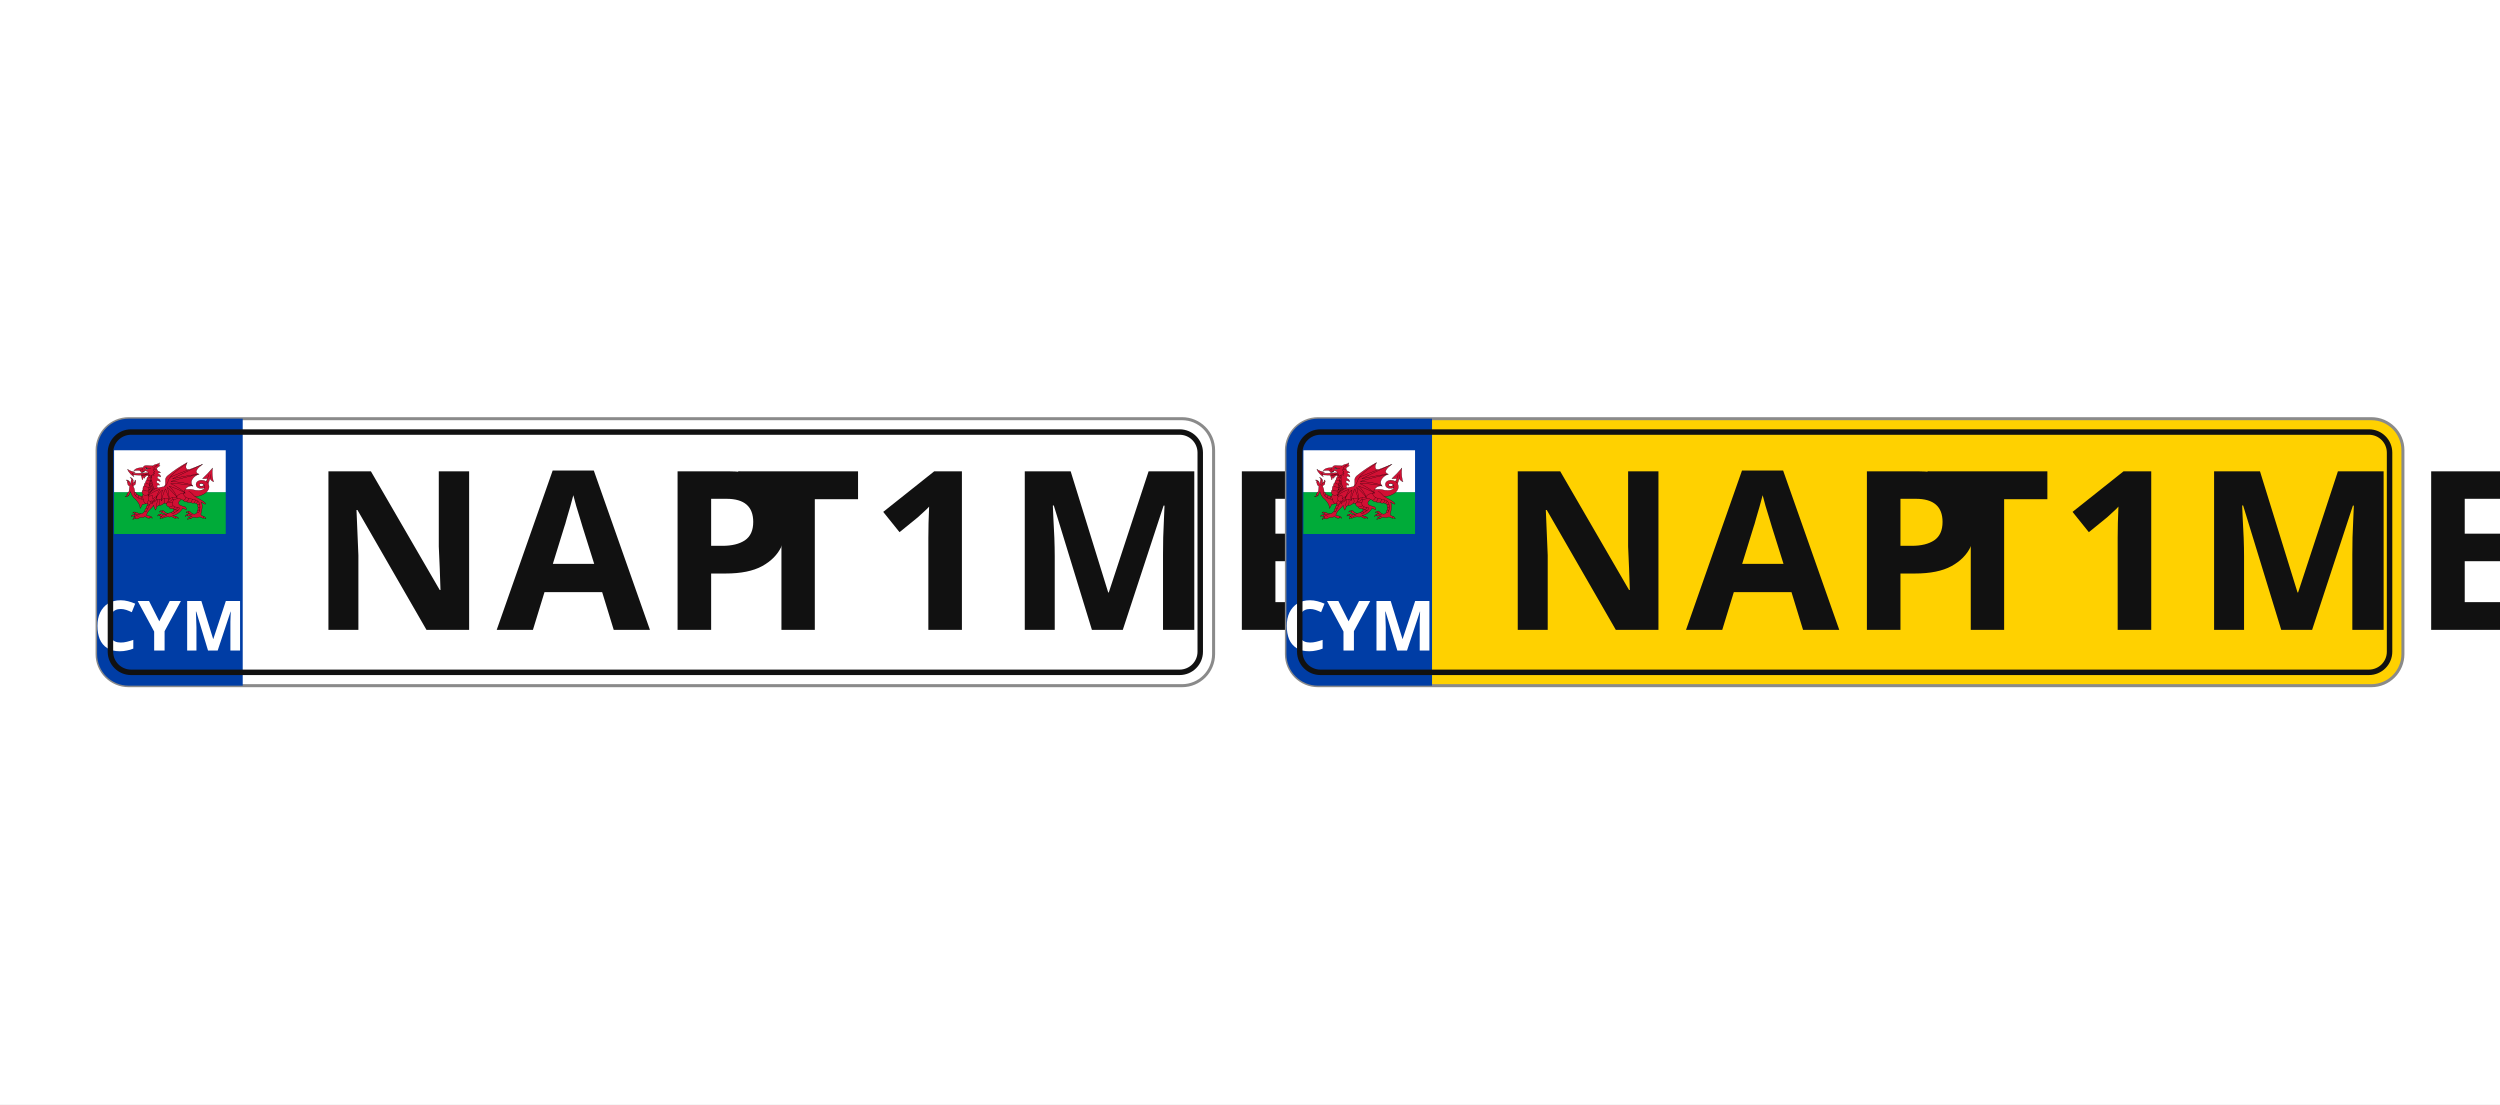
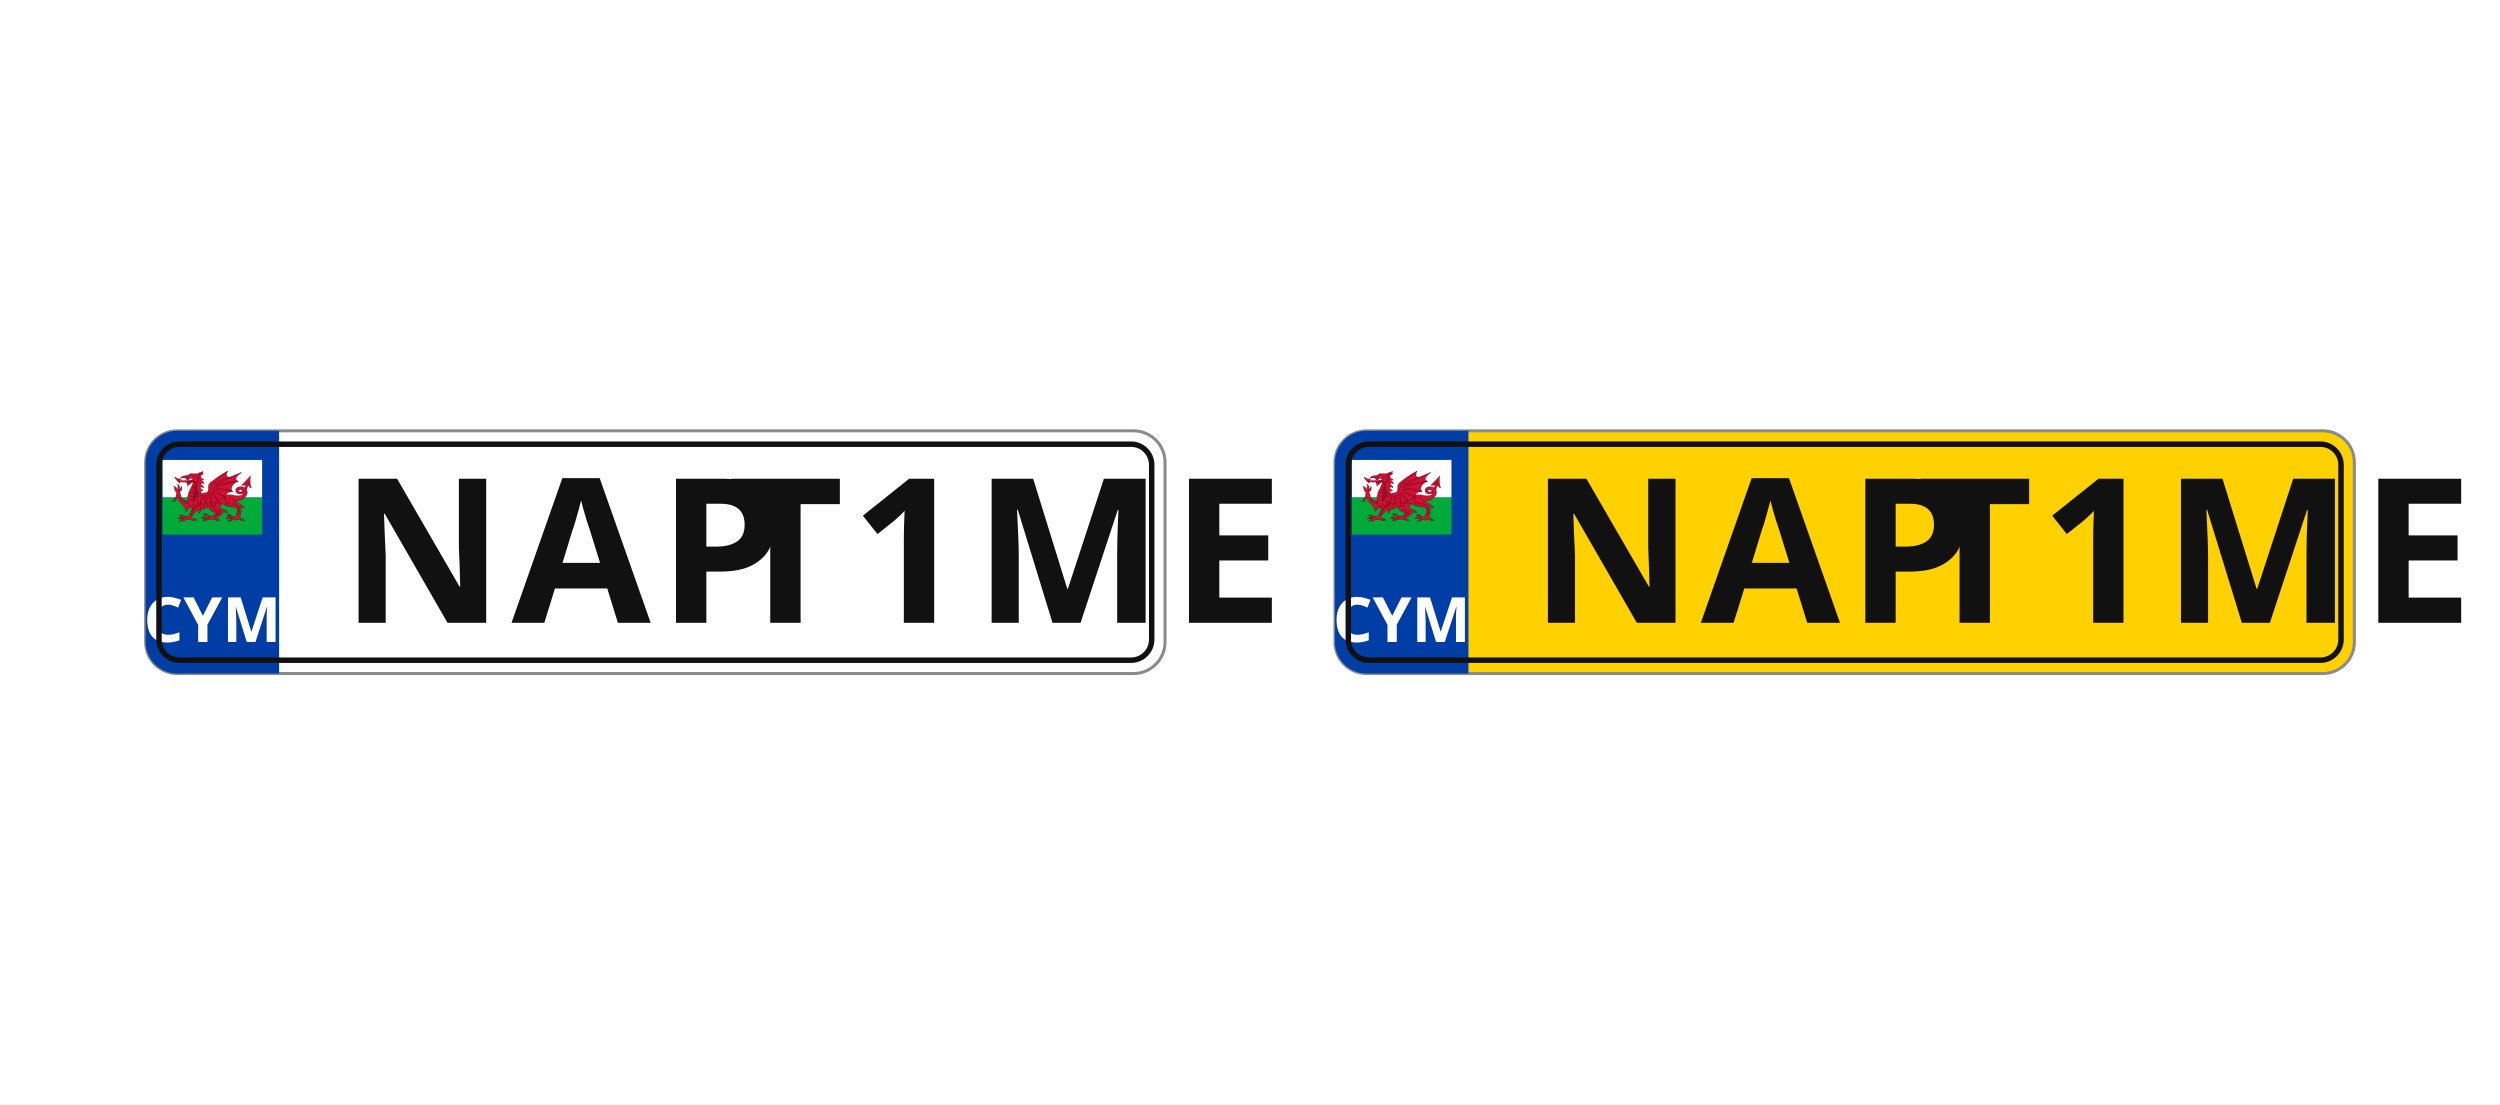
<svg xmlns="http://www.w3.org/2000/svg" width="206mm" height="91mm" viewBox="0 0 206 91">
  <g id="Background">
    <rect width="206.0" height="91.0" fill="#FFFFFF" />
  </g>
  <g id="front">
    <clipPath id="frontc">
-       <rect x="8.000" y="34.500" width="92.0" height="22.0" rx="2.6" />
+       <rect x="12.000" y="35.500" width="84.0" height="20.0" rx="2.6" />
    </clipPath>
-     <rect x="8.000" y="34.500" width="92.0" height="22.0" rx="2.6" fill="#FFFFFF" stroke="#8A8A8A" stroke-width="0.25" />
+     <rect x="12.000" y="35.500" width="84.0" height="20.0" rx="2.6" fill="#FFFFFF" stroke="#8A8A8A" stroke-width="0.25" />
    <g clip-path="url(#frontc)">
-       <rect id="frontband" x="8.000" y="34.500" width="12.0" height="22.0" fill="#003DA5" />
+       <rect id="frontband" x="12.000" y="35.500" width="11.0" height="20.0" fill="#003DA5" />
    </g>
-     <svg x="9.400" y="37.100" width="9.200" height="6.900" viewBox="0 0 640 480">
+     <svg x="13.400" y="37.900" width="8.200" height="6.150" viewBox="0 0 640 480">
      <path fill="#00ab39" d="M0 240h640v240H0z" />
      <path fill="#fff" d="M0 0h640v240H0z" />
      <g stroke="#000" stroke-width="1.4">
        <path fill="#d21034" d="M419 70.8h-.1zm-.1 0a694 694 0 0 0-111.8 75c-17 14.9-12.2 26.7-12.9 40 .6 9-1.9 17.4-7.4 22.4l-37.8 7.6-3.6-10.4c1.1-5.4 5.5-8 14.9-4.7.7-6.8-4.9-9.6-11.3-12-2.3-1.8-5-3-4.7-9-1-13.5 20.6 1 20.8 1s-.8-13.7-10.7-16.4c-5.4-1.9-7.7-7.6-5.6-11.8 4.3-8.7 12.5.6 18.7 1-.2-5.7-1.8-9.7-6.7-14.2-2.6-1.7-9-2.9-9.2-5.6-.1-3.6 6-5.2 14.5-4.2-1.8-5.1-7.5-8.4-15.3-10.8l-4.6-8.1c-2.2-4-3.2-4.2 1.9-11.8 4.5-3 10.6-7.2 15.2-10.1l-5-.6c.6-5.5.7-7.4 2-16.5-5 6.7-11 5.5-16.6 8.2 0 0-15.6 2.8-20.7 9.5l-39.4-2c-8.4 1.1-15.5 3.5-16.9 11.6-19.1 2-39.1.3-53.7 18.5 10-.4 18.6-2.8 29.8-1.4 0 0 9.5.2 11.4 10.3.2.4 3.3.4 3.3.4l3.6 2.8 1.4-3.8 3.2 2.2 1-4.2 3.2 2.2.2-5 4.2 3v-6.7s15.6 0 20.4 10c.2.1-43.7 8-86.1 4.3l12.2-6c-15.4-3.2-30-6-43.6-16.7 5.1 19.4 31.7 42.1 37.2 42l-5.2-9.4 46 2c1.7 5.1 1 10.8 5 15.3 0 0-2.5 8.4 3.2 11.8.2.4 6.7-17 6.7-17s2 4.7 4 7.8c3-15 19.4-17.5 19.4-17.5l3.4 8c-5.1.8-11.5 11.2-8 17-3.5 0-9.6 10.1-7.7 15.6-2.9 2.9-10 6.7-8.3 18.8-5.6 1.2-9 11.5-7.2 22.5-8.8 8.1-6.6 23 1.2 29.1-3.2 3-5.2 5.1-5.2 8.7-3.1-1.1-6-.2-7.3 1.8-3.8-3.9-9.2-7.2-13-3.6-1-4.6-7-9.6-13.5-9a12 12 0 0 0-9-13s-1.5-22.6-8.3-30c-.7-4 .4-6.8 6-10.2 5.7-3 6.9-5.3 6.4-13.9 2.3-5.7 4-11.5-3-15.4.2 6.8-1.8 10-4.6 13-3.3-.4-4.4 3.4-6.6 5-3.1-4.1 6.5-10.6-.6-19.9-.4-.4-5-12-16.3-11.8 5.3 3.1 7.6 8.4 7.6 13.9a41 41 0 0 0-1.8 29.3c-4.7-7-7.4-20.4-11.3-22.7-3.4-.7-5-8.7-18.3-6.4 5.7 1.5 7.6 5.9 9 9.8-3.4 1.8-1.7 6.6.9 9.9-.5 7.7 4.1 12.2 11 15L85.6 237c-2.7-.3-7 10.4-8.6 10.7-2.7 1.7-7.4 6.2-2 7.5-1.6 5.7-3.1 9.2-11.7 10.4 0 0 9 5.4 16.6-3.8 8-.2 5.4-9.8 9.3-14 0-.3 2.3-1.7 5.5-10.2 1.4 7.6 9.2 30.8 26.7 42.3 15.3 16.4 28 31.9 27.8 53.7a54 54 0 0 0 12.3-22.7 89 89 0 0 1 30.8-3.6c-1.8 3.9-3.9 7.6-1.3 10-7.4 2.6-9 8-6 13.3-7.8 5.3-8.3 8.7-8.4 17.5-14.5 18.5-23.4 17.9-37.7 13-4.6-2.7-12-6.6-15.3-4.5-6.1-4.2-15-4.8-16.5 4.6 4.7-3.9 7.4-3.1 11.1.6-.7 1.9-1.3 3.7 1.4 4.8l-3.6 4c-6.6-1-15.6-1-17.9 8.7 3.4-2.9 11-3.5 17-.8l3.5 1.2.4 4.6s-9-1.4-11.4 13.3c8.4-9 14.4-6.7 14.4-6.7 3.3 4.8 15.3 4.1 24-3.8 12.1-6.8 15.7 3 23.5-3.4 6.5-4.8 14.2-1.6 19.5 4 6.1 2.3 12.5 4.2 17.5 0 0 0 6.2-3.9 12.3 2.4 0-7-5-10.9-11.8-11l-2-2c-6.5-1.4-13.7-.8-19.4-4a58 58 0 0 1 14.1-27c9.3-10 16.2-14.6 28-29.9-.5 8.7 6.1 18.3 9.6 27 0 0 7-11.1 8-20.3.3 0 8.9-4.4 12.5-8.3 7.8 4.9 20.4-3.8 28.6-11 5 2 8.9 1.8 14.7 0-4.7 9.6 2.7 18.5 14.5 22.2 1 8.4 9.6 10.2 22.5 10.2.6 5 8.3 5.7 8.3 5.7-5 2.2-7.4 4.5-7.3 9.6-5 0-8.7 1.3-10 7-6.9.2-13.9.7-19.8 4-6.3-.9-14-3.5-18.9-8.6-2.5-2.1-3.2-5.2-7.6-6.4-2.8-3.3-6.2-2.6-7.3.6-2.9-2.3-13.8-3.3-15.7 7 5.2-3.7 9.7-5.1 13-.5-1.8 3.1 4.2 5 9.4 6.2 3.7.2 10.2 3.6 12.2 9.2a20 20 0 0 1-16.7-2.6 11 11 0 0 0-13-.8c-4.4-2.8-14.7 2.5-15.1 10.9 4.3-4 8.3-6 12.3-3.4-2 .4-1.3.6-1 1.8l10 5.8c-5 1.3-9.6 3.3-7.4 12.5 0 0 4-8 13-5 .2-.3 1.3 2.8 3.9.7 3.9-4.4 12.8-6.4 20.7-7.2 6.3-.7 12.6-2.6 18 1 5-2.5 10.4-4.2 16-.2 6.6 2 11.4 9.8 19.7 6.3 4.2-3 9.3-3 14.5 2.8 0-7.4-5.5-9.9-13.3-11.5l-5.4-3.2c-5-.8-10 .1-15.1-2.3a92 92 0 0 0 57.7-42.4l12.5 4.4c3 .2 3.2 1.2 9.3 3 .2-8.9-3.7-18.1-19.8-19l-21-8c-4.6-4.8-6.6-14.9-.9-20.8 5.6-5 6.6-4.4 10.3-10.5 4.5-.4 8.7 4.2 12.8 4.2 2 5.9 13.4 11 20.6 9.3 4.5 4 13 6.2 22.5 3a18 18 0 0 0 20.5 3c2.2 2.2 6.8 4 12 2.8.5 0 2.8 5.8 8.5 7.9-2.5 2.4-1 13 1.7 16.9a17 17 0 0 0-.9 12.7c-5.8 3.7-7 6.5-4.4 12.8-7.6 12.3-16.7 13.7-25.3 10l-9.3-6-9.8-9.6c-1.7-1.6-5.2-2-5.9 1.4 0 0-12.6-2.8-13.7 7.9 5.3-5.1 12.7-.6 12.7-.4s-1.8 1.4-.4 3.4c.3-.3 9.3 3.3 17.2 6.7 4.3 1.7 5.3 2.2 7.2 3.2l-7.2-3.2a33 33 0 0 0-11-2.9c-4.4-.4-9.2-1-11.4 2.4-4.8 2-12.4 3.7-12 12.7 3.2-5.4 7.7-5.1 13.4-4.6l-.4 1.2c6.2 2.8 5-.8 10.8-1.3a44 44 0 0 1 15.3 2.5c-4.5 1.3-10.7.7-13.6 4-.6 1-2.5.6-1.6 3.2 0 0-9-.2-11.3 12 9-5.7 15.9-5.5 16-5.5l2.9.6 11-7.3c.3 0 10.6-4.6 15.3.6 4.2 2 8.6 2.2 13-.4 8.4-3.7 16.3-4 24 1.2l7.1 4.2 3-2s8-2.2 13.8 4.9c-2.4-12.3-11.2-12.7-11.2-12.7l-2-1.8-12.4-4.9c-1.9-4.5-6.4-8-1.9-13.4 4.7-23.1 10.2-40.4 1.2-63.8 8.4 3.6 14.7 14.8 25.2 10.9 0-9.4-34.6-27.3-61-41.6C508 264 560 232.1 540 191.5l9.4-29.4c4.5 9 13.5 15.8 21.6 18.7-6.7-12.7-10.5-51.6-6.7-78.4a627 627 0 0 1-57.1 60c10 2.4 18.9.7 28.6-.5l-8.2 17c-26.6-15.7-57.8-4-58 16.8.9 24.2 30.8 27.7 48.1 19.2-3.4 22.1-54.2 14-54.2 14-18-6.2-35.1-5.2-54-5 3.9-12.1 25.7-22.9 42.4-18.1-23.3-26.2 3.3-58.7 35.4-68.6-35-11.6-4.9-38.3 21.3-57.4 0 0-75.3 31.7-82.2 31.6-21.4-1.6-15.6-27-7.4-40.6zm-236.4 30.4q2.8 0 5.5.6c3.4.9 7.5 1.3 7.5 2.4-1.6 2.6-5.5 5.7-9.3 5.6s-6-2.5-7.2-8.2q.8-.4 3.5-.4zm317 89.4c5 0 10.9 2 16.6 8.2-2.7 8-26.8 12-28.4.2-.5-3.6 4.6-8.3 11.8-8.4z" />
        <path fill="none" stroke-linejoin="round" d="m207.4 171.2 3.7 5.3m-.2.1s0 7.2 1.5 7.3m-3.3 3.9 3.8 6.3m-10.5 1.6c.2 0 4.7 5.2 4.7 5.2m3.9-4c0 .2 4.2 8.1 4.5 8.1m-10-2.6s1.4 9.6 2.7 9.3m-9 8.3 4.2 6.5m3.7-13.3s2.3 9.1 4.1 8.3m1.9-13.8c.1.2 4.3 6.1 5.4 5.3m-1 2.3 4 8m-10.6-1.8 3.3 9.4m-11-4.6s3 10.1 5.7 8.5m-6.8 5s.2 5.3 2.8 5.6m1.8-8.3c0 .2 2.7 3.8 2.7 3.8m5-10.1 2.1 3.5m4.9-10 3.3 4.1M206 176.7c.1 4.5 7.2-1.6 10-5.4m-13 21s7.7-5.5 13.7-13.8m-16.3 26.9c5.5-1.5 15.6-13.7 17.6-20.2m-18.7 32.3c1.5.7 20.3-13 20.8-22.9M198.8 228c0-.1 17.2-4.4 24.3-23.3M198 242.3s27.5-16.5 29-28.6M412.4 270s-1.8 14.2-16 16.4m20.5 9c.1-.2 13.6-15 10.1-19.5m21.1 5.2s-.2 10.3-8.6 17.4m25.4-14.4s.3 12.4-5 17.4m20.4-10s-6 11.7-8.1 12.9m7.9 7.8s7.8 2 10.3-3.2m-8.3 20.1s7.2 1.3 10.6-5.6m-11.4 18.7s5.9 5 9.9-1.6m-94-94.4s-.7 25.3 34.8 30.4c39.7 11 58.5 5.2 60.8 49.7-1.5 17-3.6 36-16 28.7m-117.4-85.5s5.7 10.1 12.5 9.4c9-2.6 12.3 2.9 12.3 2.9m-49-2.2s15 7.3 27.7-4.5m-26-6c1.3 17.5-20.1 27.5-28.6 25.8m29.6 41c.1 0 11.6-6.8 9.3-11.6m-32.1 1.5c.3-.4 19.3-2.2 22.8-9m-31.6-19s26.9.2 28.7 5.1m7-21s-26.2 44.9 22.2 44.9m-50-45.5s-5.6 16.7-13.6 22.4m-14.2-28.2s9.7 18.8 0 28.1M261 280.8c.1.3 3.1 26.7-3.5 34.2m-9.2-33.4s1 16.8-4 22.8 1.2 18.4 1.2 18.4m-60.5 8s3.6 6.3 8.5 4.1m-2.5-17.8s8 3.5 10.7 2.2m-2-30.4s-11.8 3.3-7.3 17.3c6.8 5.5 13.4 4.6 13.4 4.6m-29.4 37.4c-.1 0 1.4 11 9 2.7 5.3-11.2 22-42.6 25.9-53.4m7.8-5.1s-8.1-6.3-7.8 2.5c-.2 5.5 2.5 6.8 2.5 6.8.3 4 3.8 9.6 6.6 4.5 1.2-5-.8-7.2-.8-7.2m4.7-9c-7.3-.4-11.3 15.7 2.8 5.6m4.8-11s-1.8 2.5-4.7-.2c-1.5-2.6-6.8 12 2.5 12.5 1.7-4.3 6.8-5.5 6.8-5.5m4.4-13.8s-4.2 2-5.7 1.7c-5 1.1-4 12.8 2.3 12.1 2.2-2.5 4.5-6 4.5-6m-40.3-23c-.2 0-16.5 25.7 9.1 32.5m198-71s-10 8.4-.7 22c-31-.5-47.5 13.8-48.8 23.4-39.4-2.8-32.2 8.8-45 12.6-17.1-14.3-42.2-6.3-40.6 8-11.4-16.1-29-8.3-31.2-4.3s-1.3-19.8-1.3-19.8-11.5 5.2-19.4 14.6v-19.9c-9.6 2-18.9 2-28.8 1.8m-25.9-7.3s14.3 8 32-2.8M166 226.3s11 10 32 6.8m-25-29.7s2.4 8.1 26.3 8.6M181 184.6s9 11 21.2 9.3m-13.5-25s3.5 6 16.8 7m-9-24.5s7 7.6 15 6.3M238 89.3s3.1-3 8.3-1.5m-10.5 17.8s-9.6-.3-9-4c.8-4.4 10.2-7.5 10.2-7.5s12.5-8 14.4-10.8m-56.6 44 12.2 23.3 5.8-8.8 3 6 5-8.7 8.6 5.5-3.2-10.7 7.2-.5s-2-5.1-8.4-6.2c1.7-1.3 7.7-5.3 7.7-5.3s-3.4-4-8.8-4.1c1.8-1.9 4.2-6.5 4-6.5l-5.3-1.2s12.2 4 21.6-1.6M221 89.7c.1.1-.7 4.8-3.3 7.5m-43.7 5.3s7.5-2 13.1-.9 13.1 3.2 13.1 3.2 9-1.2 11.9-3.3m-56.8 6s-1 3.6-1.4 6c0 1.7-5.5 4-5.5 4m10.3-17.4s4.8 6 5 9.5c.1 3.4-3.6 6-3.6 6M109 141l-5-8 4.5-1.6m90.5 121c-4-5.2 3-84.2 17.7-104.8-5.1 37.2 12 75.2 16.3 75m-79-97s6.8 2.5 20.7-8.6m18.9 26.8 10 .1m300.3-62s-166.7 77.8-169.1 82c28.1-8.6 147.5-28.5 150.4-26.8-7 1.7-151.9 35-158.7 43 36.2-1.2 111.9 11.6 123.8 24C424.5 198.3 347.6 187 324 192c17.2 4.1 83.2 46.8 83.2 53.6-10-9.5-89.3-42.2-92.4-39 18.2 10.9 43.9 51.4 43.9 61.3-5.3-8.4-51.2-57.7-53.9-54.5 4.9 6.7 14.5 64.9 9.6 67.6 0-7-17.8-58-19.3-59.4-3.6 1-26.3 62-21.8 67.8-3-20.4.5-63 6-61.3-10 1.5-41.7 43.4-38.3 50 1-10.5 2.4-17.4 20.4-52.1-20 1.2-61.2 27.1-68.2 36.4 5.6-16.5 40.5-44.4 55.8-46.4m72-60.7c17.6-9.8 72-29.7 108.4-44.4m-142.6 97s12-.2 24-32.8c11.8-44.6 105.7-94.3 107.6-103.6M128 252.8s-2.8 6-6.2 7.6m19.7 1.4s-3.7 7.2-4.6 10.6m17.5-7s3 9.8.5 14.4m-36.4-40.1c-9.4 5.3 5.4 39 50.1 42.2m-7.2-18.2s-1.2 6 7.2 18c-2.4 13.4 10.2 23.9 15.2 25.6m-26-164.2 1.4-3.6 1.5 4 2.5-.1 1.6-4 1.4 4h2.4l1.5-4.4 2.3 4.2h2l1.5-5 3 3.6 1.2-.4 1-5.2 3.1 3.6 1-.5 1.4-5 2.5 3.7 1.3-.4 1.2-4.3 2.4 4m-39 6.2 18.8-.3c6 0 15.8-8.3 26.7-5.7m-84.9 46s3.1 6.8 7.4 3m-14.6 1.5s-6 16.2 1.2 20m-9.8-37.8s0 3.8 8-2m-32.5 86.7s6.3 2 5.3 6.7m-3-80.8s4 1.9 7.8-4m34.2 189.7c6.1-.4 7.5 2.4 13 2.4 6.6.2 12.9-2.4 21-4.7m53.1 15c-.2 0-3 5.8-.5 8.7m-87.5-8.2s9.8-8 15-3.1c4.9 1.7 7.6 1.4 7.6 1.4m-17.5-21.3s2.4 6.2-5.6 5.3m-2.4 9s5.1 3.2-.7 7.5m3.8 5.8s7 1 2.9 6.7M346 341.6s19 2 20 3.4c2.2-2.3 19.2-16.2-1.7-18.1a19 19 0 0 1-18.3 14.7zm-6.8 9.5c7.1 5.7 4.2 9.1 26.6-5.9m-36.8 13s10.5 11.4 18.2-2.4m-38.3 6.5-14.3 7.5M269 380.3s8.7-7.4 12.7-3.5 21.3-3.4 21.3-3.4M275.5 348s3 6-2.8 6.7m-8.5 11.9s3 5.6-2.8 7m9.5 8.1s9 .5 5.8 7.3m78.4-8.5s-5 4.2-1.3 9m73-39s5.7 2.8-1.1 7.5m-5.7 9.9s4.3 4.5 1.4 8.2m10.6 9s5.9 1.7 5.2 6.6m77.8-11s-5 3.7-2.3 8.4M427 236.3c11.8-1.4 28.8 25 37.5 30.1m51.9-67.4s6 5.3.7 18m10.4-38.2c1.7 1.3 8.1 4.8 12.4 12.8m4.1-52.2-8.3 22.5m17.6-23.6s-1.6 20-4 24M516 198.8c-2.7 8-26.8 12-28.4.2-.9-6 14.2-15.3 28.4-.2z" />
        <path stroke-linejoin="round" d="m182.3 101.3 9.3 1.7s-6.5 8.8-9.3-1.7z" />
      </g>
    </svg>
-     <text x="14.000" y="53.600" font-family="Barlow Condensed" font-weight="700" font-size="5.714" fill="#FFFFFF" text-anchor="middle">CYM</text>
-     <g id="frontreg" font-family="Barlow Condensed" font-weight="700" font-size="18.291" letter-spacing="0.640" fill="#111111">
-       <text x="25.421" y="51.902">NAP</text>
-       <text x="60.468" y="51.902">T1ME</text>
+     <text x="17.500" y="52.900" font-family="Barlow Condensed" font-weight="700" font-size="5.143" fill="#FFFFFF" text-anchor="middle">CYM</text>
+     <g id="frontreg" font-family="Barlow Condensed" font-weight="700" font-size="16.629" letter-spacing="0.582" fill="#111111">
+       <text x="28.047" y="51.320">NAP</text>
+       <text x="59.907" y="51.320">T1ME</text>
    </g>
-     <rect x="9.100" y="35.600" width="89.800" height="19.800" rx="1.7" fill="none" stroke="#111111" stroke-width="0.45" />
+     <rect x="13.100" y="36.600" width="81.800" height="17.800" rx="1.7" fill="none" stroke="#111111" stroke-width="0.45" />
  </g>
  <g id="rear">
    <clipPath id="rearc">
-       <rect x="106.000" y="34.500" width="92.0" height="22.0" rx="2.6" />
+       <rect x="110.000" y="35.500" width="84.0" height="20.0" rx="2.6" />
    </clipPath>
-     <rect x="106.000" y="34.500" width="92.0" height="22.0" rx="2.6" fill="#FFD100" stroke="#8A8A8A" stroke-width="0.25" />
+     <rect x="110.000" y="35.500" width="84.0" height="20.0" rx="2.6" fill="#FFD100" stroke="#8A8A8A" stroke-width="0.25" />
    <g clip-path="url(#rearc)">
-       <rect id="rearband" x="106.000" y="34.500" width="12.0" height="22.0" fill="#003DA5" />
+       <rect id="rearband" x="110.000" y="35.500" width="11.0" height="20.0" fill="#003DA5" />
    </g>
-     <svg x="107.400" y="37.100" width="9.200" height="6.900" viewBox="0 0 640 480">
+     <svg x="111.400" y="37.900" width="8.200" height="6.150" viewBox="0 0 640 480">
      <path fill="#00ab39" d="M0 240h640v240H0z" />
      <path fill="#fff" d="M0 0h640v240H0z" />
      <g stroke="#000" stroke-width="1.4">
        <path fill="#d21034" d="M419 70.8h-.1zm-.1 0a694 694 0 0 0-111.8 75c-17 14.9-12.2 26.7-12.9 40 .6 9-1.9 17.4-7.4 22.4l-37.8 7.6-3.6-10.4c1.1-5.4 5.5-8 14.9-4.7.7-6.8-4.9-9.6-11.3-12-2.3-1.8-5-3-4.7-9-1-13.5 20.6 1 20.8 1s-.8-13.7-10.7-16.4c-5.4-1.9-7.7-7.6-5.6-11.8 4.3-8.7 12.5.6 18.7 1-.2-5.7-1.8-9.7-6.7-14.2-2.6-1.7-9-2.9-9.2-5.6-.1-3.6 6-5.2 14.5-4.2-1.8-5.1-7.5-8.4-15.3-10.8l-4.6-8.1c-2.2-4-3.2-4.2 1.9-11.8 4.5-3 10.6-7.2 15.2-10.1l-5-.6c.6-5.5.7-7.4 2-16.5-5 6.7-11 5.5-16.6 8.2 0 0-15.6 2.8-20.7 9.5l-39.4-2c-8.4 1.1-15.5 3.5-16.9 11.6-19.1 2-39.1.3-53.7 18.5 10-.4 18.6-2.8 29.8-1.4 0 0 9.5.2 11.4 10.3.2.4 3.3.4 3.3.4l3.6 2.8 1.4-3.8 3.2 2.2 1-4.2 3.2 2.2.2-5 4.2 3v-6.7s15.6 0 20.4 10c.2.1-43.7 8-86.1 4.3l12.2-6c-15.4-3.2-30-6-43.6-16.7 5.1 19.4 31.7 42.1 37.2 42l-5.2-9.4 46 2c1.7 5.1 1 10.8 5 15.3 0 0-2.5 8.4 3.2 11.8.2.4 6.7-17 6.7-17s2 4.7 4 7.8c3-15 19.4-17.5 19.4-17.5l3.4 8c-5.1.8-11.5 11.2-8 17-3.5 0-9.6 10.1-7.7 15.6-2.9 2.9-10 6.7-8.3 18.8-5.6 1.2-9 11.5-7.2 22.5-8.8 8.1-6.6 23 1.2 29.1-3.2 3-5.2 5.1-5.2 8.7-3.1-1.1-6-.2-7.3 1.8-3.8-3.9-9.2-7.2-13-3.6-1-4.6-7-9.6-13.5-9a12 12 0 0 0-9-13s-1.5-22.6-8.3-30c-.7-4 .4-6.8 6-10.2 5.7-3 6.9-5.3 6.4-13.9 2.3-5.7 4-11.5-3-15.4.2 6.8-1.8 10-4.6 13-3.3-.4-4.4 3.4-6.6 5-3.1-4.1 6.5-10.6-.6-19.9-.4-.4-5-12-16.3-11.8 5.3 3.1 7.6 8.4 7.6 13.9a41 41 0 0 0-1.8 29.3c-4.7-7-7.4-20.4-11.3-22.7-3.4-.7-5-8.7-18.3-6.4 5.7 1.5 7.6 5.9 9 9.8-3.4 1.8-1.7 6.6.9 9.9-.5 7.7 4.1 12.2 11 15L85.6 237c-2.7-.3-7 10.4-8.6 10.7-2.7 1.7-7.4 6.2-2 7.5-1.6 5.7-3.1 9.2-11.7 10.4 0 0 9 5.4 16.6-3.8 8-.2 5.4-9.8 9.3-14 0-.3 2.3-1.7 5.5-10.2 1.4 7.6 9.2 30.8 26.7 42.3 15.3 16.4 28 31.9 27.8 53.7a54 54 0 0 0 12.3-22.7 89 89 0 0 1 30.8-3.6c-1.8 3.9-3.9 7.6-1.3 10-7.4 2.6-9 8-6 13.3-7.8 5.3-8.3 8.7-8.4 17.5-14.5 18.5-23.4 17.9-37.7 13-4.6-2.7-12-6.6-15.3-4.5-6.1-4.2-15-4.8-16.5 4.6 4.7-3.9 7.4-3.1 11.1.6-.7 1.9-1.3 3.7 1.4 4.8l-3.6 4c-6.6-1-15.6-1-17.9 8.7 3.4-2.9 11-3.5 17-.8l3.5 1.2.4 4.6s-9-1.4-11.4 13.3c8.4-9 14.4-6.7 14.4-6.7 3.3 4.8 15.3 4.1 24-3.8 12.1-6.8 15.7 3 23.5-3.4 6.5-4.8 14.2-1.6 19.5 4 6.1 2.3 12.5 4.2 17.5 0 0 0 6.2-3.9 12.3 2.4 0-7-5-10.9-11.8-11l-2-2c-6.5-1.4-13.7-.8-19.4-4a58 58 0 0 1 14.1-27c9.3-10 16.2-14.6 28-29.9-.5 8.7 6.1 18.3 9.6 27 0 0 7-11.1 8-20.3.3 0 8.9-4.4 12.5-8.3 7.8 4.9 20.4-3.8 28.6-11 5 2 8.9 1.8 14.7 0-4.7 9.6 2.7 18.5 14.5 22.2 1 8.4 9.6 10.2 22.5 10.2.6 5 8.3 5.7 8.3 5.7-5 2.2-7.4 4.5-7.3 9.6-5 0-8.7 1.3-10 7-6.9.2-13.9.7-19.8 4-6.3-.9-14-3.5-18.9-8.6-2.5-2.1-3.2-5.2-7.6-6.4-2.8-3.3-6.2-2.6-7.3.6-2.9-2.3-13.8-3.3-15.7 7 5.2-3.7 9.7-5.1 13-.5-1.8 3.1 4.2 5 9.4 6.2 3.7.2 10.2 3.6 12.2 9.2a20 20 0 0 1-16.7-2.6 11 11 0 0 0-13-.8c-4.4-2.8-14.7 2.5-15.1 10.9 4.3-4 8.3-6 12.3-3.4-2 .4-1.3.6-1 1.8l10 5.8c-5 1.3-9.6 3.3-7.4 12.5 0 0 4-8 13-5 .2-.3 1.3 2.8 3.9.7 3.9-4.4 12.8-6.4 20.7-7.2 6.3-.7 12.6-2.6 18 1 5-2.5 10.4-4.2 16-.2 6.6 2 11.4 9.8 19.7 6.3 4.2-3 9.3-3 14.5 2.8 0-7.4-5.5-9.9-13.3-11.5l-5.4-3.2c-5-.8-10 .1-15.1-2.3a92 92 0 0 0 57.7-42.4l12.5 4.4c3 .2 3.2 1.2 9.3 3 .2-8.9-3.7-18.1-19.8-19l-21-8c-4.6-4.8-6.6-14.9-.9-20.8 5.6-5 6.6-4.4 10.3-10.5 4.5-.4 8.7 4.2 12.8 4.2 2 5.9 13.4 11 20.6 9.3 4.5 4 13 6.2 22.5 3a18 18 0 0 0 20.5 3c2.2 2.2 6.8 4 12 2.8.5 0 2.8 5.8 8.5 7.9-2.5 2.4-1 13 1.7 16.9a17 17 0 0 0-.9 12.7c-5.8 3.7-7 6.5-4.4 12.8-7.6 12.3-16.7 13.7-25.3 10l-9.3-6-9.8-9.6c-1.7-1.6-5.2-2-5.9 1.4 0 0-12.6-2.8-13.7 7.9 5.3-5.1 12.7-.6 12.7-.4s-1.8 1.4-.4 3.4c.3-.3 9.3 3.3 17.2 6.7 4.3 1.7 5.3 2.2 7.2 3.2l-7.2-3.2a33 33 0 0 0-11-2.9c-4.4-.4-9.2-1-11.4 2.4-4.8 2-12.4 3.7-12 12.7 3.2-5.4 7.7-5.1 13.4-4.6l-.4 1.2c6.2 2.8 5-.8 10.8-1.3a44 44 0 0 1 15.3 2.5c-4.5 1.3-10.7.7-13.6 4-.6 1-2.5.6-1.6 3.2 0 0-9-.2-11.3 12 9-5.7 15.9-5.5 16-5.5l2.9.6 11-7.3c.3 0 10.6-4.6 15.3.6 4.2 2 8.6 2.2 13-.4 8.4-3.7 16.3-4 24 1.2l7.1 4.2 3-2s8-2.2 13.8 4.9c-2.4-12.3-11.2-12.7-11.2-12.7l-2-1.8-12.4-4.9c-1.9-4.5-6.4-8-1.9-13.4 4.7-23.1 10.2-40.4 1.2-63.8 8.4 3.6 14.7 14.8 25.2 10.9 0-9.4-34.6-27.3-61-41.6C508 264 560 232.1 540 191.5l9.4-29.4c4.5 9 13.5 15.8 21.6 18.7-6.7-12.7-10.5-51.6-6.7-78.4a627 627 0 0 1-57.1 60c10 2.4 18.9.7 28.6-.5l-8.2 17c-26.6-15.7-57.8-4-58 16.8.9 24.2 30.8 27.7 48.1 19.2-3.4 22.1-54.2 14-54.2 14-18-6.2-35.1-5.2-54-5 3.9-12.1 25.7-22.9 42.4-18.1-23.3-26.2 3.3-58.7 35.4-68.6-35-11.6-4.9-38.3 21.3-57.4 0 0-75.3 31.7-82.2 31.6-21.4-1.6-15.6-27-7.4-40.6zm-236.4 30.4q2.8 0 5.5.6c3.4.9 7.5 1.3 7.5 2.4-1.6 2.6-5.5 5.7-9.3 5.6s-6-2.5-7.2-8.2q.8-.4 3.5-.4zm317 89.4c5 0 10.9 2 16.6 8.2-2.7 8-26.8 12-28.4.2-.5-3.6 4.6-8.3 11.8-8.4z" />
        <path fill="none" stroke-linejoin="round" d="m207.4 171.2 3.7 5.3m-.2.1s0 7.2 1.5 7.3m-3.3 3.9 3.8 6.3m-10.5 1.6c.2 0 4.7 5.2 4.7 5.2m3.9-4c0 .2 4.2 8.1 4.5 8.1m-10-2.6s1.4 9.6 2.7 9.3m-9 8.3 4.2 6.5m3.7-13.3s2.3 9.1 4.1 8.3m1.9-13.8c.1.2 4.3 6.1 5.4 5.3m-1 2.3 4 8m-10.6-1.8 3.3 9.4m-11-4.6s3 10.1 5.7 8.5m-6.8 5s.2 5.3 2.8 5.6m1.8-8.3c0 .2 2.7 3.8 2.7 3.8m5-10.1 2.1 3.5m4.9-10 3.3 4.1M206 176.7c.1 4.5 7.2-1.6 10-5.4m-13 21s7.7-5.5 13.7-13.8m-16.3 26.9c5.5-1.5 15.6-13.7 17.6-20.2m-18.7 32.3c1.5.7 20.3-13 20.8-22.9M198.8 228c0-.1 17.2-4.4 24.3-23.3M198 242.3s27.5-16.5 29-28.6M412.4 270s-1.8 14.2-16 16.4m20.5 9c.1-.2 13.6-15 10.1-19.5m21.1 5.2s-.2 10.3-8.6 17.4m25.4-14.4s.3 12.4-5 17.4m20.4-10s-6 11.7-8.1 12.9m7.9 7.8s7.8 2 10.3-3.2m-8.3 20.1s7.2 1.3 10.6-5.6m-11.4 18.7s5.9 5 9.9-1.6m-94-94.4s-.7 25.3 34.8 30.4c39.7 11 58.5 5.2 60.8 49.7-1.5 17-3.6 36-16 28.7m-117.4-85.5s5.7 10.1 12.5 9.4c9-2.6 12.3 2.9 12.3 2.9m-49-2.2s15 7.3 27.7-4.5m-26-6c1.3 17.5-20.1 27.5-28.6 25.8m29.6 41c.1 0 11.6-6.8 9.3-11.6m-32.1 1.5c.3-.4 19.3-2.2 22.8-9m-31.6-19s26.9.2 28.7 5.1m7-21s-26.2 44.9 22.2 44.9m-50-45.5s-5.6 16.7-13.6 22.4m-14.2-28.2s9.7 18.8 0 28.1M261 280.8c.1.3 3.1 26.7-3.5 34.2m-9.2-33.4s1 16.8-4 22.8 1.2 18.4 1.2 18.4m-60.5 8s3.6 6.3 8.5 4.1m-2.5-17.8s8 3.5 10.7 2.2m-2-30.4s-11.8 3.3-7.3 17.3c6.8 5.5 13.4 4.6 13.4 4.6m-29.4 37.4c-.1 0 1.4 11 9 2.7 5.3-11.2 22-42.6 25.9-53.4m7.8-5.1s-8.1-6.3-7.8 2.5c-.2 5.5 2.5 6.8 2.5 6.8.3 4 3.8 9.6 6.6 4.5 1.2-5-.8-7.2-.8-7.2m4.7-9c-7.3-.4-11.3 15.7 2.8 5.6m4.8-11s-1.8 2.5-4.7-.2c-1.5-2.6-6.8 12 2.5 12.5 1.7-4.3 6.8-5.5 6.8-5.5m4.4-13.8s-4.2 2-5.7 1.7c-5 1.1-4 12.8 2.3 12.1 2.2-2.5 4.5-6 4.5-6m-40.3-23c-.2 0-16.5 25.7 9.1 32.5m198-71s-10 8.4-.7 22c-31-.5-47.5 13.8-48.8 23.4-39.4-2.8-32.2 8.8-45 12.6-17.1-14.3-42.2-6.3-40.6 8-11.4-16.1-29-8.3-31.2-4.3s-1.3-19.8-1.3-19.8-11.5 5.2-19.4 14.6v-19.9c-9.6 2-18.9 2-28.8 1.8m-25.9-7.3s14.3 8 32-2.8M166 226.3s11 10 32 6.8m-25-29.7s2.4 8.1 26.3 8.6M181 184.6s9 11 21.2 9.3m-13.5-25s3.5 6 16.8 7m-9-24.5s7 7.6 15 6.3M238 89.3s3.1-3 8.3-1.5m-10.5 17.8s-9.6-.3-9-4c.8-4.4 10.2-7.5 10.2-7.5s12.5-8 14.4-10.8m-56.6 44 12.2 23.3 5.8-8.8 3 6 5-8.7 8.6 5.5-3.2-10.7 7.2-.5s-2-5.1-8.4-6.2c1.7-1.3 7.7-5.3 7.7-5.3s-3.4-4-8.8-4.1c1.8-1.9 4.2-6.5 4-6.5l-5.3-1.2s12.2 4 21.6-1.6M221 89.7c.1.1-.7 4.8-3.3 7.5m-43.7 5.3s7.5-2 13.1-.9 13.1 3.2 13.1 3.2 9-1.2 11.9-3.3m-56.8 6s-1 3.6-1.4 6c0 1.7-5.5 4-5.5 4m10.3-17.4s4.8 6 5 9.5c.1 3.4-3.6 6-3.6 6M109 141l-5-8 4.5-1.6m90.5 121c-4-5.2 3-84.2 17.7-104.8-5.1 37.2 12 75.2 16.3 75m-79-97s6.8 2.5 20.7-8.6m18.9 26.8 10 .1m300.3-62s-166.7 77.8-169.1 82c28.1-8.6 147.5-28.5 150.4-26.8-7 1.7-151.9 35-158.7 43 36.2-1.2 111.9 11.6 123.8 24C424.5 198.3 347.6 187 324 192c17.2 4.1 83.2 46.8 83.2 53.6-10-9.5-89.3-42.2-92.4-39 18.2 10.9 43.9 51.4 43.9 61.3-5.3-8.4-51.2-57.7-53.9-54.5 4.9 6.7 14.5 64.9 9.6 67.6 0-7-17.8-58-19.3-59.4-3.6 1-26.3 62-21.8 67.8-3-20.4.5-63 6-61.3-10 1.5-41.7 43.4-38.3 50 1-10.5 2.4-17.4 20.4-52.1-20 1.2-61.2 27.1-68.2 36.4 5.6-16.5 40.5-44.4 55.8-46.4m72-60.7c17.6-9.8 72-29.7 108.4-44.4m-142.6 97s12-.2 24-32.8c11.8-44.6 105.7-94.3 107.6-103.6M128 252.8s-2.8 6-6.2 7.6m19.7 1.4s-3.7 7.2-4.6 10.6m17.5-7s3 9.8.5 14.4m-36.4-40.1c-9.4 5.3 5.4 39 50.1 42.2m-7.2-18.2s-1.2 6 7.2 18c-2.4 13.4 10.2 23.9 15.2 25.6m-26-164.2 1.4-3.6 1.5 4 2.5-.1 1.6-4 1.4 4h2.4l1.5-4.4 2.3 4.2h2l1.5-5 3 3.6 1.2-.4 1-5.2 3.1 3.6 1-.5 1.4-5 2.5 3.7 1.3-.4 1.2-4.3 2.4 4m-39 6.2 18.8-.3c6 0 15.8-8.3 26.7-5.7m-84.9 46s3.1 6.8 7.4 3m-14.6 1.5s-6 16.2 1.2 20m-9.8-37.8s0 3.8 8-2m-32.5 86.7s6.3 2 5.3 6.7m-3-80.8s4 1.9 7.8-4m34.2 189.7c6.1-.4 7.5 2.4 13 2.4 6.6.2 12.9-2.4 21-4.7m53.1 15c-.2 0-3 5.8-.5 8.7m-87.5-8.2s9.8-8 15-3.1c4.9 1.7 7.6 1.4 7.6 1.4m-17.5-21.3s2.4 6.2-5.6 5.3m-2.4 9s5.1 3.2-.7 7.5m3.8 5.8s7 1 2.9 6.7M346 341.6s19 2 20 3.4c2.2-2.3 19.2-16.2-1.7-18.1a19 19 0 0 1-18.3 14.7zm-6.8 9.5c7.1 5.7 4.2 9.1 26.6-5.9m-36.8 13s10.5 11.4 18.2-2.4m-38.3 6.5-14.3 7.5M269 380.3s8.7-7.4 12.7-3.5 21.3-3.4 21.3-3.4M275.5 348s3 6-2.8 6.7m-8.5 11.9s3 5.6-2.8 7m9.5 8.1s9 .5 5.8 7.3m78.4-8.5s-5 4.2-1.3 9m73-39s5.7 2.8-1.1 7.5m-5.7 9.9s4.3 4.5 1.4 8.2m10.6 9s5.9 1.7 5.2 6.6m77.8-11s-5 3.7-2.3 8.4M427 236.3c11.8-1.4 28.8 25 37.5 30.1m51.9-67.4s6 5.3.7 18m10.4-38.2c1.7 1.3 8.1 4.8 12.4 12.8m4.1-52.2-8.3 22.5m17.6-23.6s-1.6 20-4 24M516 198.8c-2.7 8-26.8 12-28.4.2-.9-6 14.2-15.3 28.4-.2z" />
        <path stroke-linejoin="round" d="m182.3 101.3 9.3 1.7s-6.5 8.8-9.3-1.7z" />
      </g>
    </svg>
-     <text x="112.000" y="53.600" font-family="Barlow Condensed" font-weight="700" font-size="5.714" fill="#FFFFFF" text-anchor="middle">CYM</text>
-     <g id="rearreg" font-family="Barlow Condensed" font-weight="700" font-size="18.291" letter-spacing="0.640" fill="#111111">
-       <text x="123.421" y="51.902">NAP</text>
-       <text x="158.468" y="51.902">T1ME</text>
+     <text x="115.500" y="52.900" font-family="Barlow Condensed" font-weight="700" font-size="5.143" fill="#FFFFFF" text-anchor="middle">CYM</text>
+     <g id="rearreg" font-family="Barlow Condensed" font-weight="700" font-size="16.629" letter-spacing="0.582" fill="#111111">
+       <text x="126.047" y="51.320">NAP</text>
+       <text x="157.907" y="51.320">T1ME</text>
    </g>
-     <rect x="107.100" y="35.600" width="89.800" height="19.800" rx="1.7" fill="none" stroke="#111111" stroke-width="0.45" />
+     <rect x="111.100" y="36.600" width="81.800" height="17.800" rx="1.7" fill="none" stroke="#111111" stroke-width="0.45" />
  </g>
  <g id="Guides" style="display:none" fill="none" stroke-width="0.2">
    <rect x="3.0" y="3.0" width="200.0" height="85.0" stroke="#00AEEF" stroke-dasharray="2,1" />
    <rect x="6.0" y="6.0" width="194.0" height="79.0" stroke="#EC008C" stroke-dasharray="1,1" />
  </g>
</svg>
